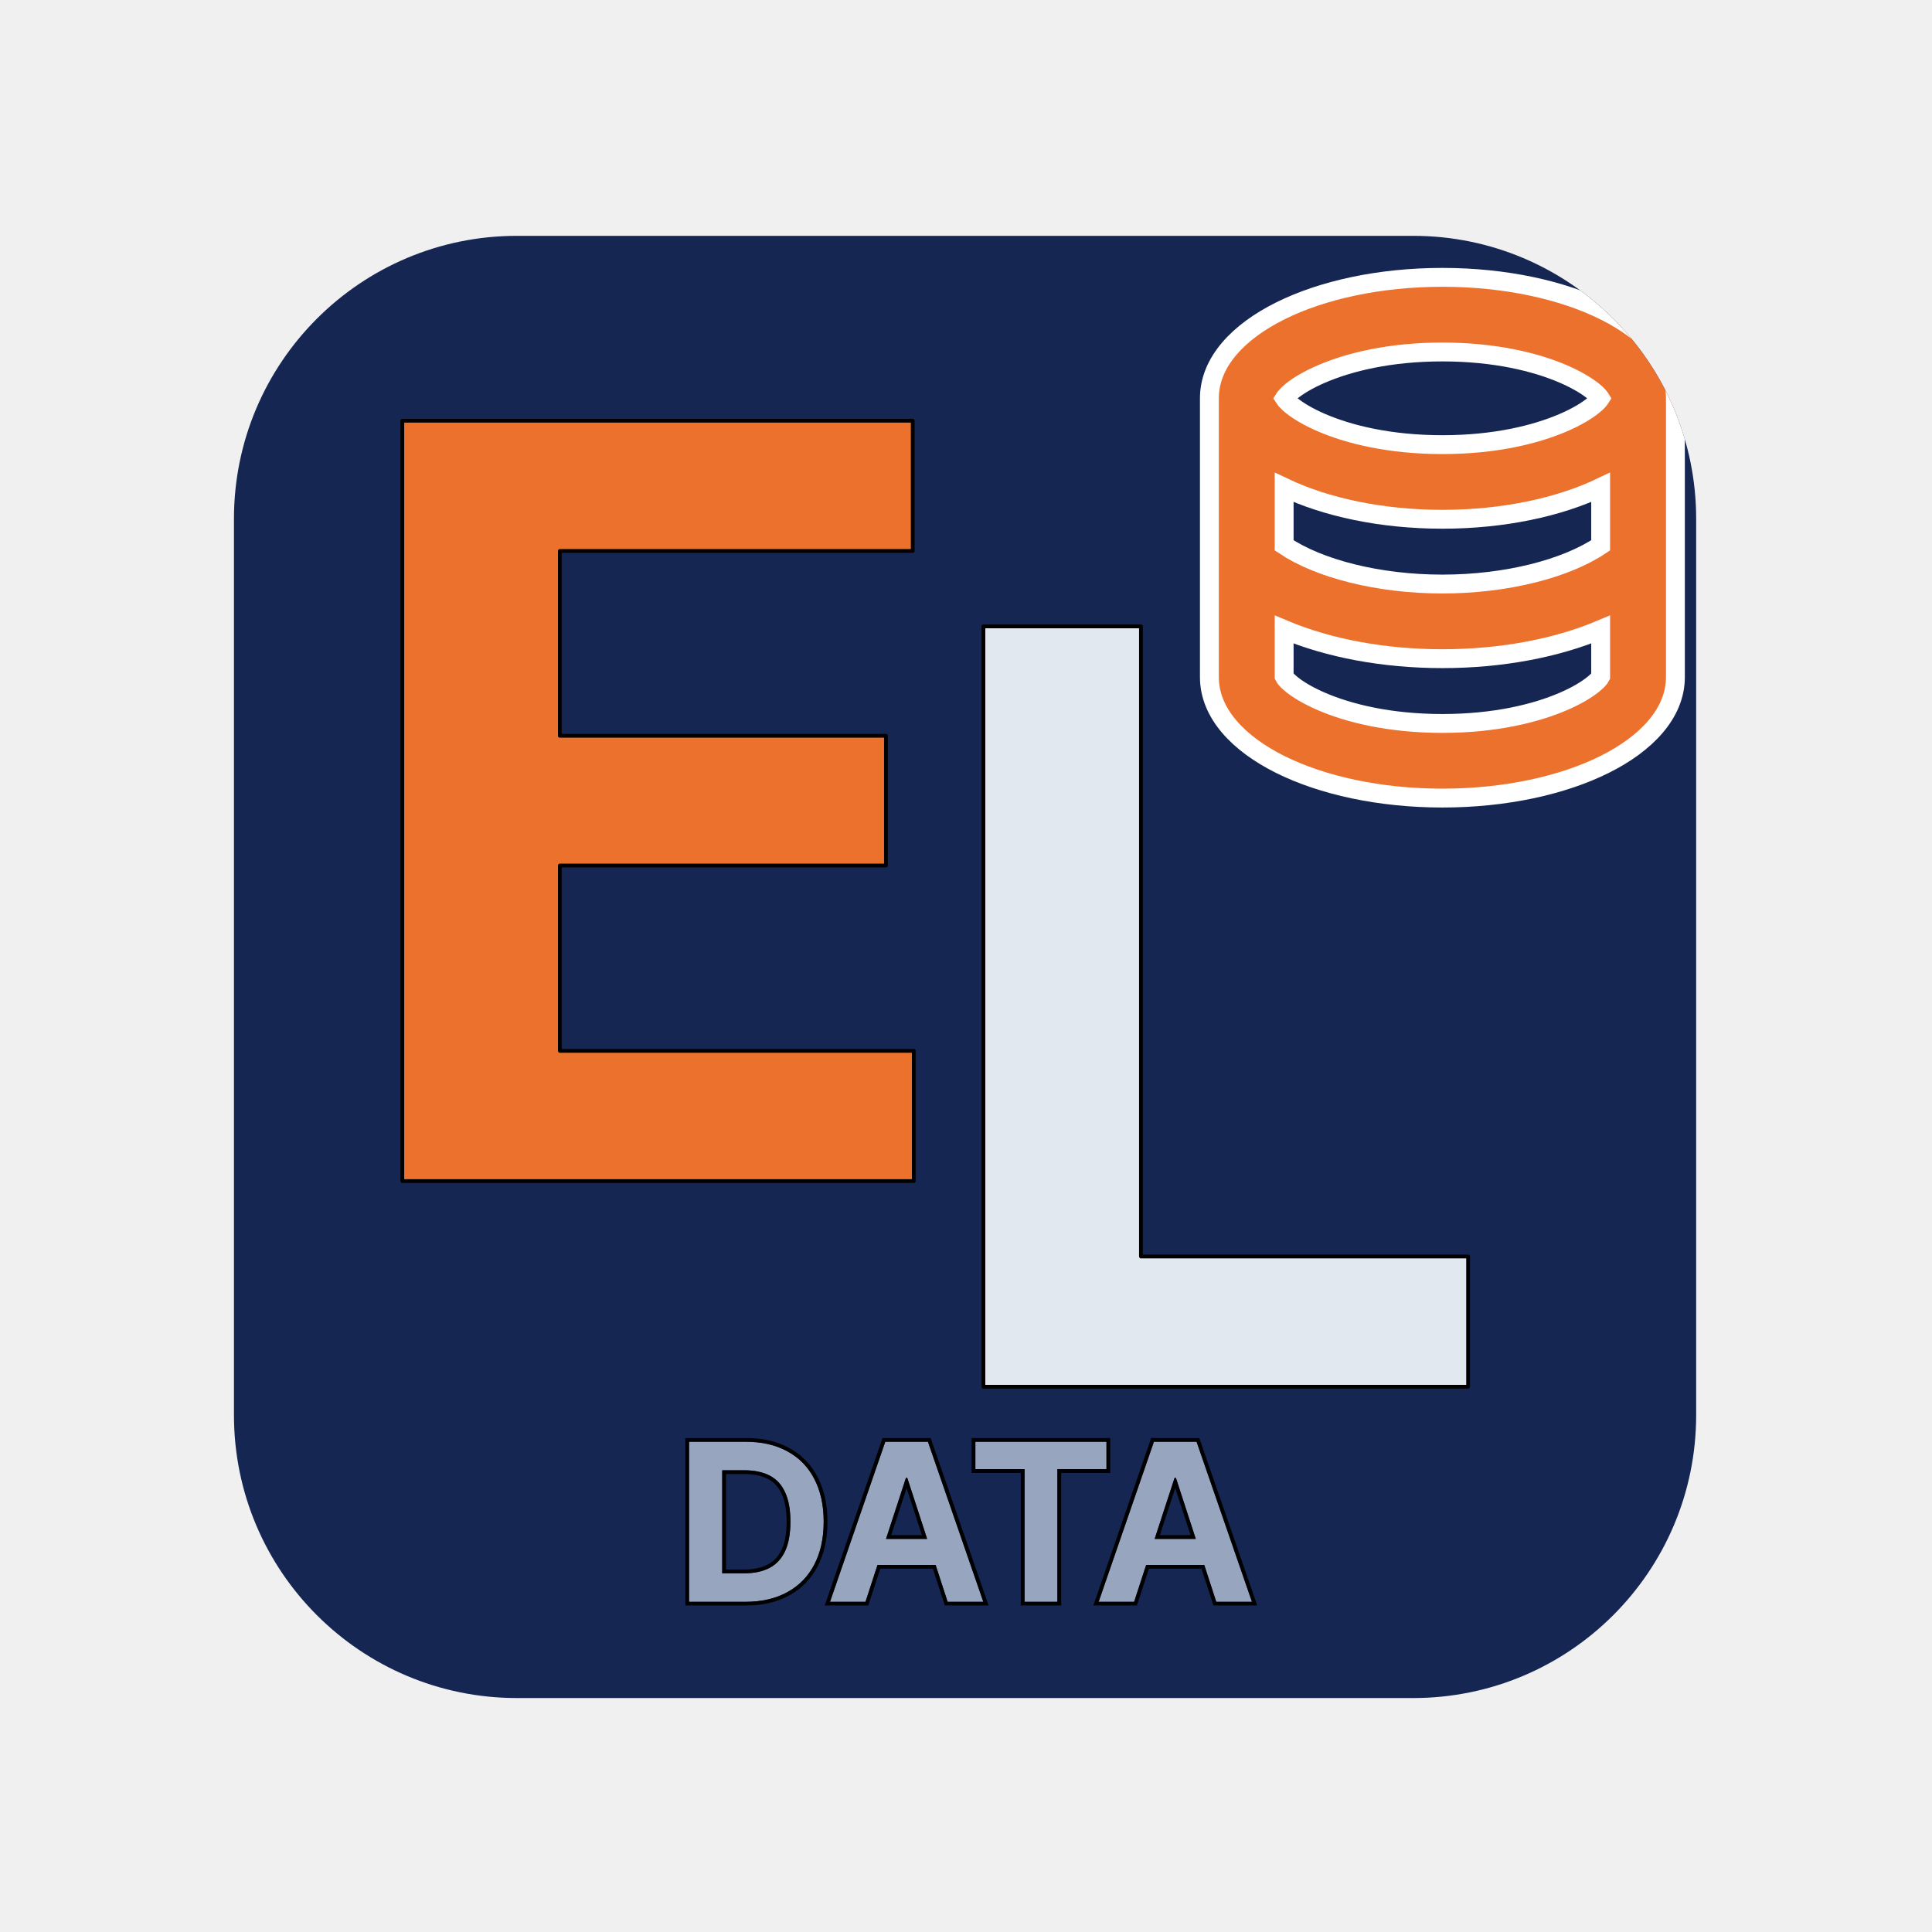
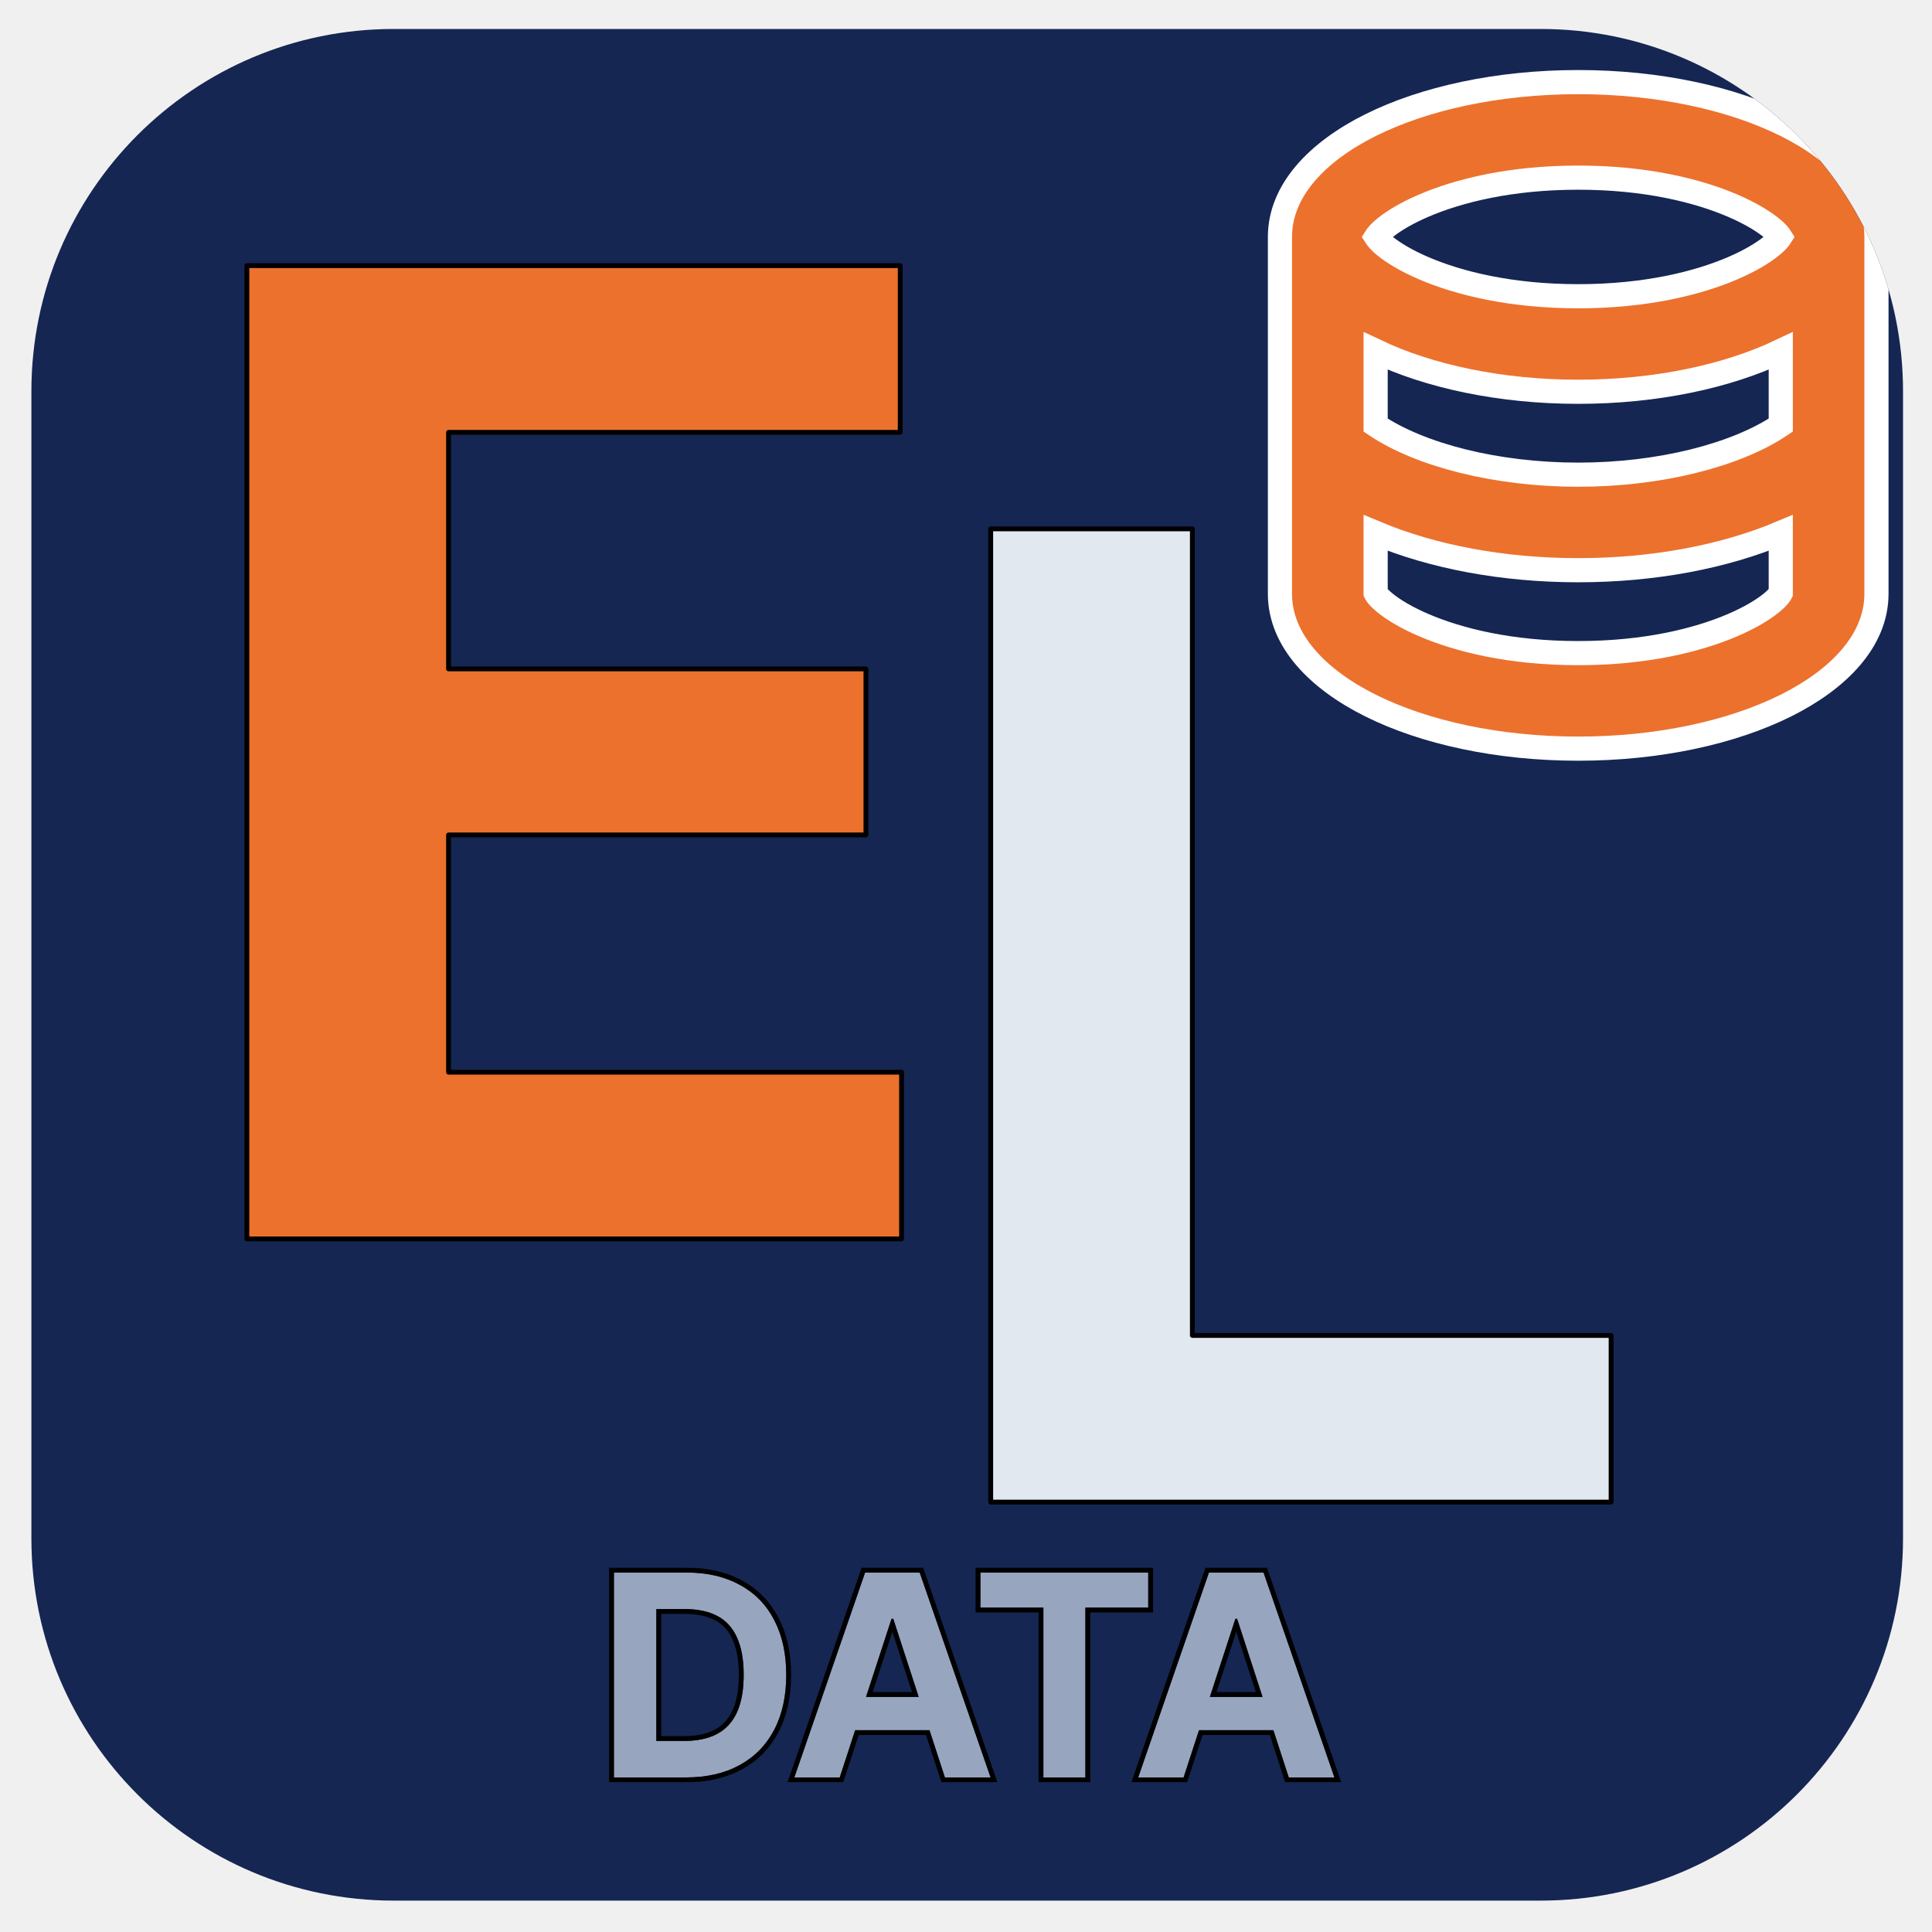
- <svg xmlns="http://www.w3.org/2000/svg" width="1024" height="1024" viewBox="0 0 1024 1024" fill="none">
+ <svg xmlns="http://www.w3.org/2000/svg" width="800" height="800" viewBox="0 0 800 800" fill="none">
  <g clip-path="url(#clip0_4_313)">
-     <rect x="124" y="125" width="775" height="775" rx="150" fill="#152653" />
-     <path d="M213.233 222.992H483.761V292.016H296.729V389.984H469.566V458.729H296.729V556.977H484.317V626H213.233V222.992Z" fill="#EC712D" />
-     <path d="M213.233 222.992V221.992C212.681 221.992 212.233 222.44 212.233 222.992H213.233ZM483.761 222.992H484.761C484.761 222.44 484.313 221.992 483.761 221.992V222.992ZM483.761 292.016V293.016C484.313 293.016 484.761 292.568 484.761 292.016H483.761ZM296.729 292.016V291.016C296.177 291.016 295.729 291.463 295.729 292.016H296.729ZM296.729 389.984H295.729C295.729 390.537 296.177 390.984 296.729 390.984V389.984ZM469.566 389.984H470.566C470.566 389.432 470.119 388.984 469.566 388.984V389.984ZM469.566 458.729V459.729C470.119 459.729 470.566 459.282 470.566 458.729H469.566ZM296.729 458.729V457.729C296.177 457.729 295.729 458.177 295.729 458.729H296.729ZM296.729 556.977H295.729C295.729 557.529 296.177 557.977 296.729 557.977V556.977ZM484.317 556.977H485.317C485.317 556.424 484.87 555.977 484.317 555.977V556.977ZM484.317 626V627C484.87 627 485.317 626.552 485.317 626H484.317ZM213.233 626H212.233C212.233 626.552 212.681 627 213.233 627V626ZM213.233 222.992V223.992H483.761V222.992V221.992H213.233V222.992ZM483.761 222.992H482.761V292.016H483.761H484.761V222.992H483.761ZM483.761 292.016V291.016H296.729V292.016V293.016H483.761V292.016ZM296.729 292.016H295.729V389.984H296.729H297.729V292.016H296.729ZM296.729 389.984V390.984H469.566V389.984V388.984H296.729V389.984ZM469.566 389.984H468.566V458.729H469.566H470.566V389.984H469.566ZM469.566 458.729V457.729H296.729V458.729V459.729H469.566V458.729ZM296.729 458.729H295.729V556.977H296.729H297.729V458.729H296.729ZM296.729 556.977V557.977H484.317V556.977V555.977H296.729V556.977ZM484.317 556.977H483.317V626H484.317H485.317V556.977H484.317ZM484.317 626V625H213.233V626V627H484.317V626ZM213.233 626H214.233V222.992H213.233H212.233V626H213.233Z" fill="black" />
-     <path d="M521.233 331.992H604.729V665.977H778.123V735H521.233V331.992Z" fill="#E2E8F0" />
-     <path d="M521.233 331.992V330.992C520.681 330.992 520.233 331.44 520.233 331.992H521.233ZM604.729 331.992H605.729C605.729 331.44 605.282 330.992 604.729 330.992V331.992ZM604.729 665.977H603.729C603.729 666.529 604.177 666.977 604.729 666.977V665.977ZM778.123 665.977H779.123C779.123 665.424 778.675 664.977 778.123 664.977V665.977ZM778.123 735V736C778.675 736 779.123 735.552 779.123 735H778.123ZM521.233 735H520.233C520.233 735.552 520.681 736 521.233 736V735ZM521.233 331.992V332.992H604.729V331.992V330.992H521.233V331.992ZM604.729 331.992H603.729V665.977H604.729H605.729V331.992H604.729ZM604.729 665.977V666.977H778.123V665.977V664.977H604.729V665.977ZM778.123 665.977H777.123V735H778.123H779.123V665.977H778.123ZM778.123 735V734H521.233V735V736H778.123V735ZM521.233 735H522.233V331.992H521.233H520.233V735H521.233Z" fill="black" />
-     <mask id="path-6-outside-1_4_313" maskUnits="userSpaceOnUse" x="363" y="762" width="304" height="89" fill="black">
-       <rect fill="white" x="363" y="762" width="304" height="89" />
-       <path d="M373.059 849V833.883H394.328C399.797 833.883 404.348 832.906 407.98 830.953C411.613 829 414.348 826.012 416.184 821.988C418.02 817.926 418.938 812.77 418.938 806.52C418.938 800.27 418.02 795.133 416.184 791.109C414.387 787.047 411.672 784.059 408.039 782.145C404.406 780.23 399.875 779.273 394.445 779.273H372.648V764.156H395.324C403.84 764.156 411.184 765.855 417.355 769.254C423.566 772.613 428.312 777.477 431.594 783.844C434.914 790.211 436.574 797.77 436.574 806.52C436.574 815.309 434.914 822.887 431.594 829.254C428.273 835.621 423.488 840.504 417.238 843.902C411.027 847.301 403.645 849 395.09 849H373.059ZM382.785 849H365.207V764.156H382.785V849ZM439.914 849L469.211 764.156H491.828L521.184 849H502.258L480.871 783.316H480.168L458.723 849H439.914ZM503.078 815.66V829.43H457.785V815.66H503.078ZM516.965 764.156H586.457V778.688H560.441V849H543.039V778.688H516.965V764.156ZM582.297 849L611.594 764.156H634.211L663.566 849H644.641L623.254 783.316H622.551L601.105 849H582.297ZM645.461 815.66V829.43H600.168V815.66H645.461Z" />
+     <rect x="13" y="12" width="775" height="775" rx="150" fill="#152653" />
+     <path d="M102.233 109.992H372.761V179.016H185.729V276.984H358.566V345.729H185.729V443.977H373.317V513H102.233V109.992Z" fill="#EC712D" />
+     <path d="M102.233 109.992V108.992C101.681 108.992 101.233 109.44 101.233 109.992H102.233ZM372.761 109.992H373.761C373.761 109.44 373.313 108.992 372.761 108.992V109.992ZM372.761 179.016V180.016C373.313 180.016 373.761 179.568 373.761 179.016H372.761ZM185.729 179.016V178.016C185.177 178.016 184.729 178.463 184.729 179.016H185.729ZM185.729 276.984H184.729C184.729 277.537 185.177 277.984 185.729 277.984V276.984ZM358.566 276.984H359.566C359.566 276.432 359.119 275.984 358.566 275.984V276.984ZM358.566 345.729V346.729C359.119 346.729 359.566 346.282 359.566 345.729H358.566ZM185.729 345.729V344.729C185.177 344.729 184.729 345.177 184.729 345.729H185.729ZM185.729 443.977H184.729C184.729 444.529 185.177 444.977 185.729 444.977V443.977ZM373.317 443.977H374.317C374.317 443.424 373.87 442.977 373.317 442.977V443.977ZM373.317 513V514C373.87 514 374.317 513.552 374.317 513H373.317ZM102.233 513H101.233C101.233 513.552 101.681 514 102.233 514V513ZM102.233 109.992V110.992H372.761V109.992V108.992H102.233V109.992ZM372.761 109.992H371.761V179.016H372.761H373.761V109.992H372.761ZM372.761 179.016V178.016H185.729V179.016V180.016H372.761V179.016ZM185.729 179.016H184.729V276.984H185.729H186.729V179.016H185.729ZM185.729 276.984V277.984H358.566V276.984V275.984H185.729V276.984ZM358.566 276.984H357.566V345.729H358.566H359.566V276.984H358.566ZM358.566 345.729V344.729H185.729V345.729V346.729H358.566V345.729ZM185.729 345.729H184.729V443.977H185.729H186.729V345.729H185.729ZM185.729 443.977V444.977H373.317V443.977V442.977H185.729V443.977ZM373.317 443.977H372.317V513H373.317H374.317V443.977H373.317ZM373.317 513V512H102.233V513V514H373.317V513ZM102.233 513H103.233V109.992H102.233H101.233V513H102.233Z" fill="black" />
+     <path d="M410.233 218.992H493.729V552.977H667.123V622H410.233V218.992Z" fill="#E2E8F0" />
+     <path d="M410.233 218.992V217.992C409.681 217.992 409.233 218.44 409.233 218.992H410.233ZM493.729 218.992H494.729C494.729 218.44 494.282 217.992 493.729 217.992V218.992ZM493.729 552.977H492.729C492.729 553.529 493.177 553.977 493.729 553.977V552.977ZM667.123 552.977H668.123C668.123 552.424 667.675 551.977 667.123 551.977V552.977ZM667.123 622V623C667.675 623 668.123 622.552 668.123 622H667.123ZM410.233 622H409.233C409.233 622.552 409.681 623 410.233 623V622ZM410.233 218.992V219.992H493.729V218.992V217.992H410.233V218.992ZM493.729 218.992H492.729V552.977H493.729H494.729V218.992H493.729ZM493.729 552.977V553.977H667.123V552.977V551.977H493.729V552.977ZM667.123 552.977H666.123V622H667.123H668.123V552.977H667.123ZM667.123 622V621H410.233V622V623H667.123V622ZM410.233 622H411.233V218.992H410.233H409.233V622H410.233Z" fill="black" />
+     <mask id="path-6-outside-1_4_313" maskUnits="userSpaceOnUse" x="252" y="649" width="304" height="89" fill="black">
+       <rect fill="white" x="252" y="649" width="304" height="89" />
+       <path d="M262.059 736V720.883H283.328C288.797 720.883 293.348 719.906 296.98 717.953C300.613 716 303.348 713.012 305.184 708.988C307.02 704.926 307.938 699.77 307.938 693.52C307.938 687.27 307.02 682.133 305.184 678.109C303.387 674.047 300.672 671.059 297.039 669.145C293.406 667.23 288.875 666.273 283.445 666.273H261.648V651.156H284.324C292.84 651.156 300.184 652.855 306.355 656.254C312.566 659.613 317.312 664.477 320.594 670.844C323.914 677.211 325.574 684.77 325.574 693.52C325.574 702.309 323.914 709.887 320.594 716.254C317.273 722.621 312.488 727.504 306.238 730.902C300.027 734.301 292.645 736 284.09 736H262.059ZM271.785 736H254.207V651.156H271.785V736ZM328.914 736L358.211 651.156H380.828L410.184 736H391.258L369.871 670.316H369.168L347.723 736H328.914ZM392.078 702.66V716.43H346.785V702.66H392.078ZM405.965 651.156H475.457V665.688H449.441V736H432.039V665.688H405.965V651.156ZM471.297 736L500.594 651.156H523.211L552.566 736H533.641L512.254 670.316H511.551L490.105 736H471.297ZM534.461 702.66V716.43H489.168V702.66H534.461Z" />
    </mask>
-     <path d="M373.059 849V833.883H394.328C399.797 833.883 404.348 832.906 407.98 830.953C411.613 829 414.348 826.012 416.184 821.988C418.02 817.926 418.938 812.77 418.938 806.52C418.938 800.27 418.02 795.133 416.184 791.109C414.387 787.047 411.672 784.059 408.039 782.145C404.406 780.23 399.875 779.273 394.445 779.273H372.648V764.156H395.324C403.84 764.156 411.184 765.855 417.355 769.254C423.566 772.613 428.312 777.477 431.594 783.844C434.914 790.211 436.574 797.77 436.574 806.52C436.574 815.309 434.914 822.887 431.594 829.254C428.273 835.621 423.488 840.504 417.238 843.902C411.027 847.301 403.645 849 395.09 849H373.059ZM382.785 849H365.207V764.156H382.785V849ZM439.914 849L469.211 764.156H491.828L521.184 849H502.258L480.871 783.316H480.168L458.723 849H439.914ZM503.078 815.66V829.43H457.785V815.66H503.078ZM516.965 764.156H586.457V778.688H560.441V849H543.039V778.688H516.965V764.156ZM582.297 849L611.594 764.156H634.211L663.566 849H644.641L623.254 783.316H622.551L601.105 849H582.297ZM645.461 815.66V829.43H600.168V815.66H645.461Z" fill="#97A5BF" />
-     <path d="M373.059 849H371.059V851H373.059V849ZM373.059 833.883V831.883H371.059V833.883H373.059ZM416.184 821.988L418.003 822.819L418.006 822.812L416.184 821.988ZM416.184 791.109L414.355 791.918L414.359 791.929L414.364 791.94L416.184 791.109ZM372.648 779.273H370.648V781.273H372.648V779.273ZM372.648 764.156V762.156H370.648V764.156H372.648ZM417.355 769.254L416.391 771.006L416.397 771.009L416.404 771.013L417.355 769.254ZM431.594 783.844L429.816 784.76L429.82 784.769L431.594 783.844ZM417.238 843.902L416.283 842.145L416.278 842.148L417.238 843.902ZM382.785 849V851H384.785V849H382.785ZM365.207 849H363.207V851H365.207V849ZM365.207 764.156V762.156H363.207V764.156H365.207ZM382.785 764.156H384.785V762.156H382.785V764.156ZM373.059 849H375.059V833.883H373.059H371.059V849H373.059ZM373.059 833.883V835.883H394.328V833.883V831.883H373.059V833.883ZM394.328 833.883V835.883C400.024 835.883 404.924 834.867 408.928 832.715L407.98 830.953L407.033 829.192C403.771 830.945 399.57 831.883 394.328 831.883V833.883ZM407.98 830.953L408.928 832.715C412.974 830.539 416 827.209 418.003 822.819L416.184 821.988L414.364 821.158C412.696 824.815 410.253 827.461 407.033 829.192L407.98 830.953ZM416.184 821.988L418.006 822.812C419.996 818.409 420.938 812.947 420.938 806.52H418.938H416.938C416.938 812.592 416.043 817.443 414.361 821.165L416.184 821.988ZM418.938 806.52H420.938C420.938 800.093 419.997 794.648 418.003 790.279L416.184 791.109L414.364 791.94C416.043 795.618 416.938 800.446 416.938 806.52H418.938ZM416.184 791.109L418.013 790.3C416.049 785.862 413.036 782.517 408.971 780.375L408.039 782.145L407.107 783.914C410.308 785.6 412.724 788.232 414.355 791.918L416.184 791.109ZM408.039 782.145L408.971 780.375C404.974 778.269 400.099 777.273 394.445 777.273V779.273V781.273C399.651 781.273 403.839 782.192 407.107 783.914L408.039 782.145ZM394.445 779.273V777.273H372.648V779.273V781.273H394.445V779.273ZM372.648 779.273H374.648V764.156H372.648H370.648V779.273H372.648ZM372.648 764.156V766.156H395.324V764.156V762.156H372.648V764.156ZM395.324 764.156V766.156C403.573 766.156 410.57 767.801 416.391 771.006L417.355 769.254L418.32 767.502C411.797 763.91 404.107 762.156 395.324 762.156V764.156ZM417.355 769.254L416.404 771.013C422.256 774.178 426.716 778.745 429.816 784.76L431.594 783.844L433.372 782.928C429.909 776.208 424.877 771.049 418.307 767.495L417.355 769.254ZM431.594 783.844L429.82 784.769C432.963 790.794 434.574 798.022 434.574 806.52H436.574H438.574C438.574 797.517 436.865 789.628 433.367 782.919L431.594 783.844ZM436.574 806.52H434.574C434.574 815.058 432.962 822.305 429.82 828.329L431.594 829.254L433.367 830.179C436.866 823.469 438.574 815.559 438.574 806.52H436.574ZM431.594 829.254L429.82 828.329C426.682 834.347 422.18 838.939 416.283 842.145L417.238 843.902L418.194 845.659C424.796 842.069 429.865 836.895 433.367 830.179L431.594 829.254ZM417.238 843.902L416.278 842.148C410.417 845.355 403.378 847 395.09 847V849V851C403.911 851 411.638 849.247 418.198 845.657L417.238 843.902ZM395.09 849V847H373.059V849V851H395.09V849ZM382.785 849V847H365.207V849V851H382.785V849ZM365.207 849H367.207V764.156H365.207H363.207V849H365.207ZM365.207 764.156V766.156H382.785V764.156V762.156H365.207V764.156ZM382.785 764.156H380.785V849H382.785H384.785V764.156H382.785ZM439.914 849L438.024 848.347L437.108 851H439.914V849ZM469.211 764.156V762.156H467.786L467.32 763.503L469.211 764.156ZM491.828 764.156L493.718 763.502L493.252 762.156H491.828V764.156ZM521.184 849V851H523.992L523.074 848.346L521.184 849ZM502.258 849L500.356 849.619L500.806 851H502.258V849ZM480.871 783.316L482.773 782.697L482.323 781.316H480.871V783.316ZM480.168 783.316V781.316H478.717L478.267 782.696L480.168 783.316ZM458.723 849V851H460.174L460.624 849.621L458.723 849ZM503.078 815.66H505.078V813.66H503.078V815.66ZM503.078 829.43V831.43H505.078V829.43H503.078ZM457.785 829.43H455.785V831.43H457.785V829.43ZM457.785 815.66V813.66H455.785V815.66H457.785ZM439.914 849L441.805 849.653L471.101 764.809L469.211 764.156L467.32 763.503L438.024 848.347L439.914 849ZM469.211 764.156V766.156H491.828V764.156V762.156H469.211V764.156ZM491.828 764.156L489.938 764.81L519.294 849.654L521.184 849L523.074 848.346L493.718 763.502L491.828 764.156ZM521.184 849V847H502.258V849V851H521.184V849ZM502.258 849L504.16 848.381L482.773 782.697L480.871 783.316L478.969 783.936L500.356 849.619L502.258 849ZM480.871 783.316V781.316H480.168V783.316V785.316H480.871V783.316ZM480.168 783.316L478.267 782.696L456.821 848.379L458.723 849L460.624 849.621L482.069 783.937L480.168 783.316ZM458.723 849V847H439.914V849V851H458.723V849ZM503.078 815.66H501.078V829.43H503.078H505.078V815.66H503.078ZM503.078 829.43V827.43H457.785V829.43V831.43H503.078V829.43ZM457.785 829.43H459.785V815.66H457.785H455.785V829.43H457.785ZM457.785 815.66V817.66H503.078V815.66V813.66H457.785V815.66ZM516.965 764.156V762.156H514.965V764.156H516.965ZM586.457 764.156H588.457V762.156H586.457V764.156ZM586.457 778.688V780.688H588.457V778.688H586.457ZM560.441 778.688V776.688H558.441V778.688H560.441ZM560.441 849V851H562.441V849H560.441ZM543.039 849H541.039V851H543.039V849ZM543.039 778.688H545.039V776.688H543.039V778.688ZM516.965 778.688H514.965V780.688H516.965V778.688ZM516.965 764.156V766.156H586.457V764.156V762.156H516.965V764.156ZM586.457 764.156H584.457V778.688H586.457H588.457V764.156H586.457ZM586.457 778.688V776.688H560.441V778.688V780.688H586.457V778.688ZM560.441 778.688H558.441V849H560.441H562.441V778.688H560.441ZM560.441 849V847H543.039V849V851H560.441V849ZM543.039 849H545.039V778.688H543.039H541.039V849H543.039ZM543.039 778.688V776.688H516.965V778.688V780.688H543.039V778.688ZM516.965 778.688H518.965V764.156H516.965H514.965V778.688H516.965ZM582.297 849L580.406 848.347L579.49 851H582.297V849ZM611.594 764.156V762.156H610.168L609.703 763.503L611.594 764.156ZM634.211 764.156L636.101 763.502L635.635 762.156H634.211V764.156ZM663.566 849V851H666.375L665.456 848.346L663.566 849ZM644.641 849L642.739 849.619L643.188 851H644.641V849ZM623.254 783.316L625.156 782.697L624.706 781.316H623.254V783.316ZM622.551 783.316V781.316H621.1L620.65 782.696L622.551 783.316ZM601.105 849V851H602.556L603.007 849.621L601.105 849ZM645.461 815.66H647.461V813.66H645.461V815.66ZM645.461 829.43V831.43H647.461V829.43H645.461ZM600.168 829.43H598.168V831.43H600.168V829.43ZM600.168 815.66V813.66H598.168V815.66H600.168ZM582.297 849L584.187 849.653L613.484 764.809L611.594 764.156L609.703 763.503L580.406 848.347L582.297 849ZM611.594 764.156V766.156H634.211V764.156V762.156H611.594V764.156ZM634.211 764.156L632.321 764.81L661.676 849.654L663.566 849L665.456 848.346L636.101 763.502L634.211 764.156ZM663.566 849V847H644.641V849V851H663.566V849ZM644.641 849L646.542 848.381L625.156 782.697L623.254 783.316L621.352 783.936L642.739 849.619L644.641 849ZM623.254 783.316V781.316H622.551V783.316V785.316H623.254V783.316ZM622.551 783.316L620.65 782.696L599.204 848.379L601.105 849L603.007 849.621L624.452 783.937L622.551 783.316ZM601.105 849V847H582.297V849V851H601.105V849ZM645.461 815.66H643.461V829.43H645.461H647.461V815.66H645.461ZM645.461 829.43V827.43H600.168V829.43V831.43H645.461V829.43ZM600.168 829.43H602.168V815.66H600.168H598.168V829.43H600.168ZM600.168 815.66V817.66H645.461V815.66V813.66H600.168V815.66Z" fill="black" mask="url(#path-6-outside-1_4_313)" />
-     <path d="M764.5 147C797.841 147 828.262 153.725 850.533 164.834C872.503 175.793 888 191.863 888 211.111V358.889C888 378.143 872.459 394.211 850.477 405.167C828.189 416.275 797.769 423 764.5 423C731.231 423 700.811 416.275 678.523 405.167C656.541 394.211 641 378.143 641 358.889V211.111C641 191.863 656.497 175.793 678.467 164.834C700.738 153.725 731.159 147 764.5 147ZM848.375 333.672C824.83 343.567 795.628 349.111 764.5 349.111C733.372 349.111 704.17 343.567 680.625 333.672V358.545C680.688 358.672 680.826 358.921 681.107 359.301C681.755 360.173 682.879 361.348 684.595 362.736C688.011 365.499 693.325 368.745 700.539 371.844C714.93 378.025 736.473 383.444 764.5 383.444C792.527 383.444 814.07 378.025 828.461 371.844C835.675 368.745 840.989 365.499 844.405 362.736C846.121 361.348 847.245 360.173 847.893 359.301C848.174 358.921 848.312 358.672 848.375 358.545V333.672ZM848.375 258.336C826.271 268.841 796.773 275.223 764.5 275.223C732.227 275.223 702.729 268.841 680.625 258.336V289.044C699.057 301.425 730.537 309.556 764.5 309.556C798.463 309.556 829.943 301.425 848.375 289.044V258.336ZM764.5 186.556C736.473 186.556 714.93 191.975 700.539 198.156C693.325 201.255 688.011 204.501 684.595 207.264C682.879 208.652 681.755 209.827 681.107 210.699C680.989 210.859 680.897 210.996 680.824 211.11C680.897 211.225 680.989 211.362 681.107 211.522C681.755 212.395 682.878 213.571 684.595 214.959C688.011 217.722 693.325 220.967 700.539 224.065C714.93 230.246 736.472 235.667 764.5 235.667C792.528 235.667 814.07 230.246 828.461 224.065C835.675 220.967 840.989 217.722 844.405 214.959C846.122 213.571 847.245 212.395 847.893 211.522C848.011 211.363 848.102 211.224 848.175 211.11C848.102 210.996 848.011 210.859 847.893 210.699C847.245 209.827 846.121 208.652 844.405 207.264C840.989 204.501 835.675 201.255 828.461 198.156C814.07 191.975 792.527 186.556 764.5 186.556Z" fill="#EC712D" stroke="white" stroke-width="10" />
+     <path d="M262.059 736V720.883H283.328C288.797 720.883 293.348 719.906 296.98 717.953C300.613 716 303.348 713.012 305.184 708.988C307.02 704.926 307.938 699.77 307.938 693.52C307.938 687.27 307.02 682.133 305.184 678.109C303.387 674.047 300.672 671.059 297.039 669.145C293.406 667.23 288.875 666.273 283.445 666.273H261.648V651.156H284.324C292.84 651.156 300.184 652.855 306.355 656.254C312.566 659.613 317.312 664.477 320.594 670.844C323.914 677.211 325.574 684.77 325.574 693.52C325.574 702.309 323.914 709.887 320.594 716.254C317.273 722.621 312.488 727.504 306.238 730.902C300.027 734.301 292.645 736 284.09 736H262.059ZM271.785 736H254.207V651.156H271.785V736ZM328.914 736L358.211 651.156H380.828L410.184 736H391.258L369.871 670.316H369.168L347.723 736H328.914ZM392.078 702.66V716.43H346.785V702.66H392.078ZM405.965 651.156H475.457V665.688H449.441V736H432.039V665.688H405.965V651.156ZM471.297 736L500.594 651.156H523.211L552.566 736H533.641L512.254 670.316H511.551L490.105 736H471.297ZM534.461 702.66V716.43H489.168V702.66H534.461Z" fill="#97A5BF" />
+     <path d="M262.059 736H260.059V738H262.059V736ZM262.059 720.883V718.883H260.059V720.883H262.059ZM305.184 708.988L307.003 709.819L307.006 709.812L305.184 708.988ZM305.184 678.109L303.355 678.918L303.359 678.929L303.364 678.94L305.184 678.109ZM261.648 666.273H259.648V668.273H261.648V666.273ZM261.648 651.156V649.156H259.648V651.156H261.648ZM306.355 656.254L305.391 658.006L305.397 658.009L305.404 658.013L306.355 656.254ZM320.594 670.844L318.816 671.76L318.82 671.769L320.594 670.844ZM306.238 730.902L305.283 729.145L305.278 729.148L306.238 730.902ZM271.785 736V738H273.785V736H271.785ZM254.207 736H252.207V738H254.207V736ZM254.207 651.156V649.156H252.207V651.156H254.207ZM271.785 651.156H273.785V649.156H271.785V651.156ZM262.059 736H264.059V720.883H262.059H260.059V736H262.059ZM262.059 720.883V722.883H283.328V720.883V718.883H262.059V720.883ZM283.328 720.883V722.883C289.024 722.883 293.924 721.867 297.928 719.715L296.98 717.953L296.033 716.192C292.771 717.945 288.57 718.883 283.328 718.883V720.883ZM296.98 717.953L297.928 719.715C301.974 717.539 305 714.209 307.003 709.819L305.184 708.988L303.364 708.158C301.696 711.815 299.253 714.461 296.033 716.192L296.98 717.953ZM305.184 708.988L307.006 709.812C308.996 705.409 309.938 699.947 309.938 693.52H307.938H305.938C305.938 699.592 305.043 704.443 303.361 708.165L305.184 708.988ZM307.938 693.52H309.938C309.938 687.093 308.997 681.648 307.003 677.279L305.184 678.109L303.364 678.94C305.043 682.618 305.938 687.446 305.938 693.52H307.938ZM305.184 678.109L307.013 677.3C305.049 672.862 302.036 669.517 297.971 667.375L297.039 669.145L296.107 670.914C299.308 672.6 301.724 675.232 303.355 678.918L305.184 678.109ZM297.039 669.145L297.971 667.375C293.974 665.269 289.099 664.273 283.445 664.273V666.273V668.273C288.651 668.273 292.839 669.192 296.107 670.914L297.039 669.145ZM283.445 666.273V664.273H261.648V666.273V668.273H283.445V666.273ZM261.648 666.273H263.648V651.156H261.648H259.648V666.273H261.648ZM261.648 651.156V653.156H284.324V651.156V649.156H261.648V651.156ZM284.324 651.156V653.156C292.573 653.156 299.57 654.801 305.391 658.006L306.355 656.254L307.32 654.502C300.797 650.91 293.107 649.156 284.324 649.156V651.156ZM306.355 656.254L305.404 658.013C311.256 661.178 315.716 665.745 318.816 671.76L320.594 670.844L322.372 669.928C318.909 663.208 313.877 658.049 307.307 654.495L306.355 656.254ZM320.594 670.844L318.82 671.769C321.963 677.794 323.574 685.022 323.574 693.52H325.574H327.574C327.574 684.517 325.865 676.628 322.367 669.919L320.594 670.844ZM325.574 693.52H323.574C323.574 702.058 321.962 709.305 318.82 715.329L320.594 716.254L322.367 717.179C325.866 710.469 327.574 702.559 327.574 693.52H325.574ZM320.594 716.254L318.82 715.329C315.682 721.347 311.18 725.939 305.283 729.145L306.238 730.902L307.194 732.659C313.796 729.069 318.865 723.895 322.367 717.179L320.594 716.254ZM306.238 730.902L305.278 729.148C299.417 732.355 292.378 734 284.09 734V736V738C292.911 738 300.638 736.247 307.198 732.657L306.238 730.902ZM284.09 736V734H262.059V736V738H284.09V736ZM271.785 736V734H254.207V736V738H271.785V736ZM254.207 736H256.207V651.156H254.207H252.207V736H254.207ZM254.207 651.156V653.156H271.785V651.156V649.156H254.207V651.156ZM271.785 651.156H269.785V736H271.785H273.785V651.156H271.785ZM328.914 736L327.024 735.347L326.108 738H328.914V736ZM358.211 651.156V649.156H356.786L356.32 650.503L358.211 651.156ZM380.828 651.156L382.718 650.502L382.252 649.156H380.828V651.156ZM410.184 736V738H412.992L412.074 735.346L410.184 736ZM391.258 736L389.356 736.619L389.806 738H391.258V736ZM369.871 670.316L371.773 669.697L371.323 668.316H369.871V670.316ZM369.168 670.316V668.316H367.717L367.267 669.696L369.168 670.316ZM347.723 736V738H349.174L349.624 736.621L347.723 736ZM392.078 702.66H394.078V700.66H392.078V702.66ZM392.078 716.43V718.43H394.078V716.43H392.078ZM346.785 716.43H344.785V718.43H346.785V716.43ZM346.785 702.66V700.66H344.785V702.66H346.785ZM328.914 736L330.805 736.653L360.101 651.809L358.211 651.156L356.32 650.503L327.024 735.347L328.914 736ZM358.211 651.156V653.156H380.828V651.156V649.156H358.211V651.156ZM380.828 651.156L378.938 651.81L408.294 736.654L410.184 736L412.074 735.346L382.718 650.502L380.828 651.156ZM410.184 736V734H391.258V736V738H410.184V736ZM391.258 736L393.16 735.381L371.773 669.697L369.871 670.316L367.969 670.936L389.356 736.619L391.258 736ZM369.871 670.316V668.316H369.168V670.316V672.316H369.871V670.316ZM369.168 670.316L367.267 669.696L345.821 735.379L347.723 736L349.624 736.621L371.069 670.937L369.168 670.316ZM347.723 736V734H328.914V736V738H347.723V736ZM392.078 702.66H390.078V716.43H392.078H394.078V702.66H392.078ZM392.078 716.43V714.43H346.785V716.43V718.43H392.078V716.43ZM346.785 716.43H348.785V702.66H346.785H344.785V716.43H346.785ZM346.785 702.66V704.66H392.078V702.66V700.66H346.785V702.66ZM405.965 651.156V649.156H403.965V651.156H405.965ZM475.457 651.156H477.457V649.156H475.457V651.156ZM475.457 665.688V667.688H477.457V665.688H475.457ZM449.441 665.688V663.688H447.441V665.688H449.441ZM449.441 736V738H451.441V736H449.441ZM432.039 736H430.039V738H432.039V736ZM432.039 665.688H434.039V663.688H432.039V665.688ZM405.965 665.688H403.965V667.688H405.965V665.688ZM405.965 651.156V653.156H475.457V651.156V649.156H405.965V651.156ZM475.457 651.156H473.457V665.688H475.457H477.457V651.156H475.457ZM475.457 665.688V663.688H449.441V665.688V667.688H475.457V665.688ZM449.441 665.688H447.441V736H449.441H451.441V665.688H449.441ZM449.441 736V734H432.039V736V738H449.441V736ZM432.039 736H434.039V665.688H432.039H430.039V736H432.039ZM432.039 665.688V663.688H405.965V665.688V667.688H432.039V665.688ZM405.965 665.688H407.965V651.156H405.965H403.965V665.688H405.965ZM471.297 736L469.406 735.347L468.49 738H471.297V736ZM500.594 651.156V649.156H499.168L498.703 650.503L500.594 651.156ZM523.211 651.156L525.101 650.502L524.635 649.156H523.211V651.156ZM552.566 736V738H555.375L554.456 735.346L552.566 736ZM533.641 736L531.739 736.619L532.188 738H533.641V736ZM512.254 670.316L514.156 669.697L513.706 668.316H512.254V670.316ZM511.551 670.316V668.316H510.1L509.65 669.696L511.551 670.316ZM490.105 736V738H491.556L492.007 736.621L490.105 736ZM534.461 702.66H536.461V700.66H534.461V702.66ZM534.461 716.43V718.43H536.461V716.43H534.461ZM489.168 716.43H487.168V718.43H489.168V716.43ZM489.168 702.66V700.66H487.168V702.66H489.168ZM471.297 736L473.187 736.653L502.484 651.809L500.594 651.156L498.703 650.503L469.406 735.347L471.297 736ZM500.594 651.156V653.156H523.211V651.156V649.156H500.594V651.156ZM523.211 651.156L521.321 651.81L550.676 736.654L552.566 736L554.456 735.346L525.101 650.502L523.211 651.156ZM552.566 736V734H533.641V736V738H552.566V736ZM533.641 736L535.542 735.381L514.156 669.697L512.254 670.316L510.352 670.936L531.739 736.619L533.641 736ZM512.254 670.316V668.316H511.551V670.316V672.316H512.254V670.316ZM511.551 670.316L509.65 669.696L488.204 735.379L490.105 736L492.007 736.621L513.452 670.937L511.551 670.316ZM490.105 736V734H471.297V736V738H490.105V736ZM534.461 702.66H532.461V716.43H534.461H536.461V702.66H534.461ZM534.461 716.43V714.43H489.168V716.43V718.43H534.461V716.43ZM489.168 716.43H491.168V702.66H489.168H487.168V716.43H489.168ZM489.168 702.66V704.66H534.461V702.66V700.66H489.168V702.66Z" fill="black" mask="url(#path-6-outside-1_4_313)" />
+     <path d="M653.5 34C686.841 34 717.262 40.725 739.533 51.834C761.503 62.793 777 78.863 777 98.111V245.889C777 265.143 761.459 281.211 739.477 292.167C717.189 303.275 686.769 310 653.5 310C620.231 310 589.811 303.275 567.523 292.167C545.541 281.211 530 265.143 530 245.889V98.111C530 78.863 545.497 62.793 567.467 51.834C589.738 40.725 620.159 34 653.5 34ZM737.375 220.672C713.83 230.567 684.628 236.111 653.5 236.111C622.372 236.111 593.17 230.567 569.625 220.672V245.545C569.688 245.672 569.826 245.921 570.107 246.301C570.755 247.173 571.879 248.348 573.595 249.736C577.011 252.499 582.325 255.745 589.539 258.844C603.93 265.025 625.473 270.444 653.5 270.444C681.527 270.444 703.07 265.025 717.461 258.844C724.675 255.745 729.989 252.499 733.405 249.736C735.121 248.348 736.245 247.173 736.893 246.301C737.174 245.921 737.312 245.672 737.375 245.545V220.672ZM737.375 145.336C715.271 155.841 685.773 162.223 653.5 162.223C621.227 162.223 591.729 155.841 569.625 145.336V176.044C588.057 188.425 619.537 196.556 653.5 196.556C687.463 196.556 718.943 188.425 737.375 176.044V145.336ZM653.5 73.556C625.473 73.556 603.93 78.975 589.539 85.156C582.325 88.255 577.011 91.501 573.595 94.264C571.879 95.652 570.755 96.826 570.107 97.699C569.989 97.859 569.897 97.996 569.824 98.11C569.897 98.225 569.989 98.362 570.107 98.522C570.755 99.395 571.878 100.571 573.595 101.959C577.011 104.722 582.325 107.967 589.539 111.065C603.93 117.246 625.472 122.667 653.5 122.667C681.528 122.667 703.07 117.246 717.461 111.065C724.675 107.967 729.989 104.722 733.405 101.959C735.122 100.571 736.245 99.395 736.893 98.522C737.011 98.363 737.102 98.225 737.175 98.11C737.102 97.996 737.011 97.859 736.893 97.699C736.245 96.826 735.121 95.652 733.405 94.264C729.989 91.501 724.675 88.255 717.461 85.156C703.07 78.975 681.527 73.556 653.5 73.556Z" fill="#EC712D" stroke="white" stroke-width="10" />
  </g>
  <defs>
    <clipPath id="clip0_4_313">
-       <rect x="124" y="125" width="775" height="775" rx="150" fill="white" />
+       <rect x="13" y="12" width="775" height="775" rx="150" fill="white" />
    </clipPath>
  </defs>
</svg>
